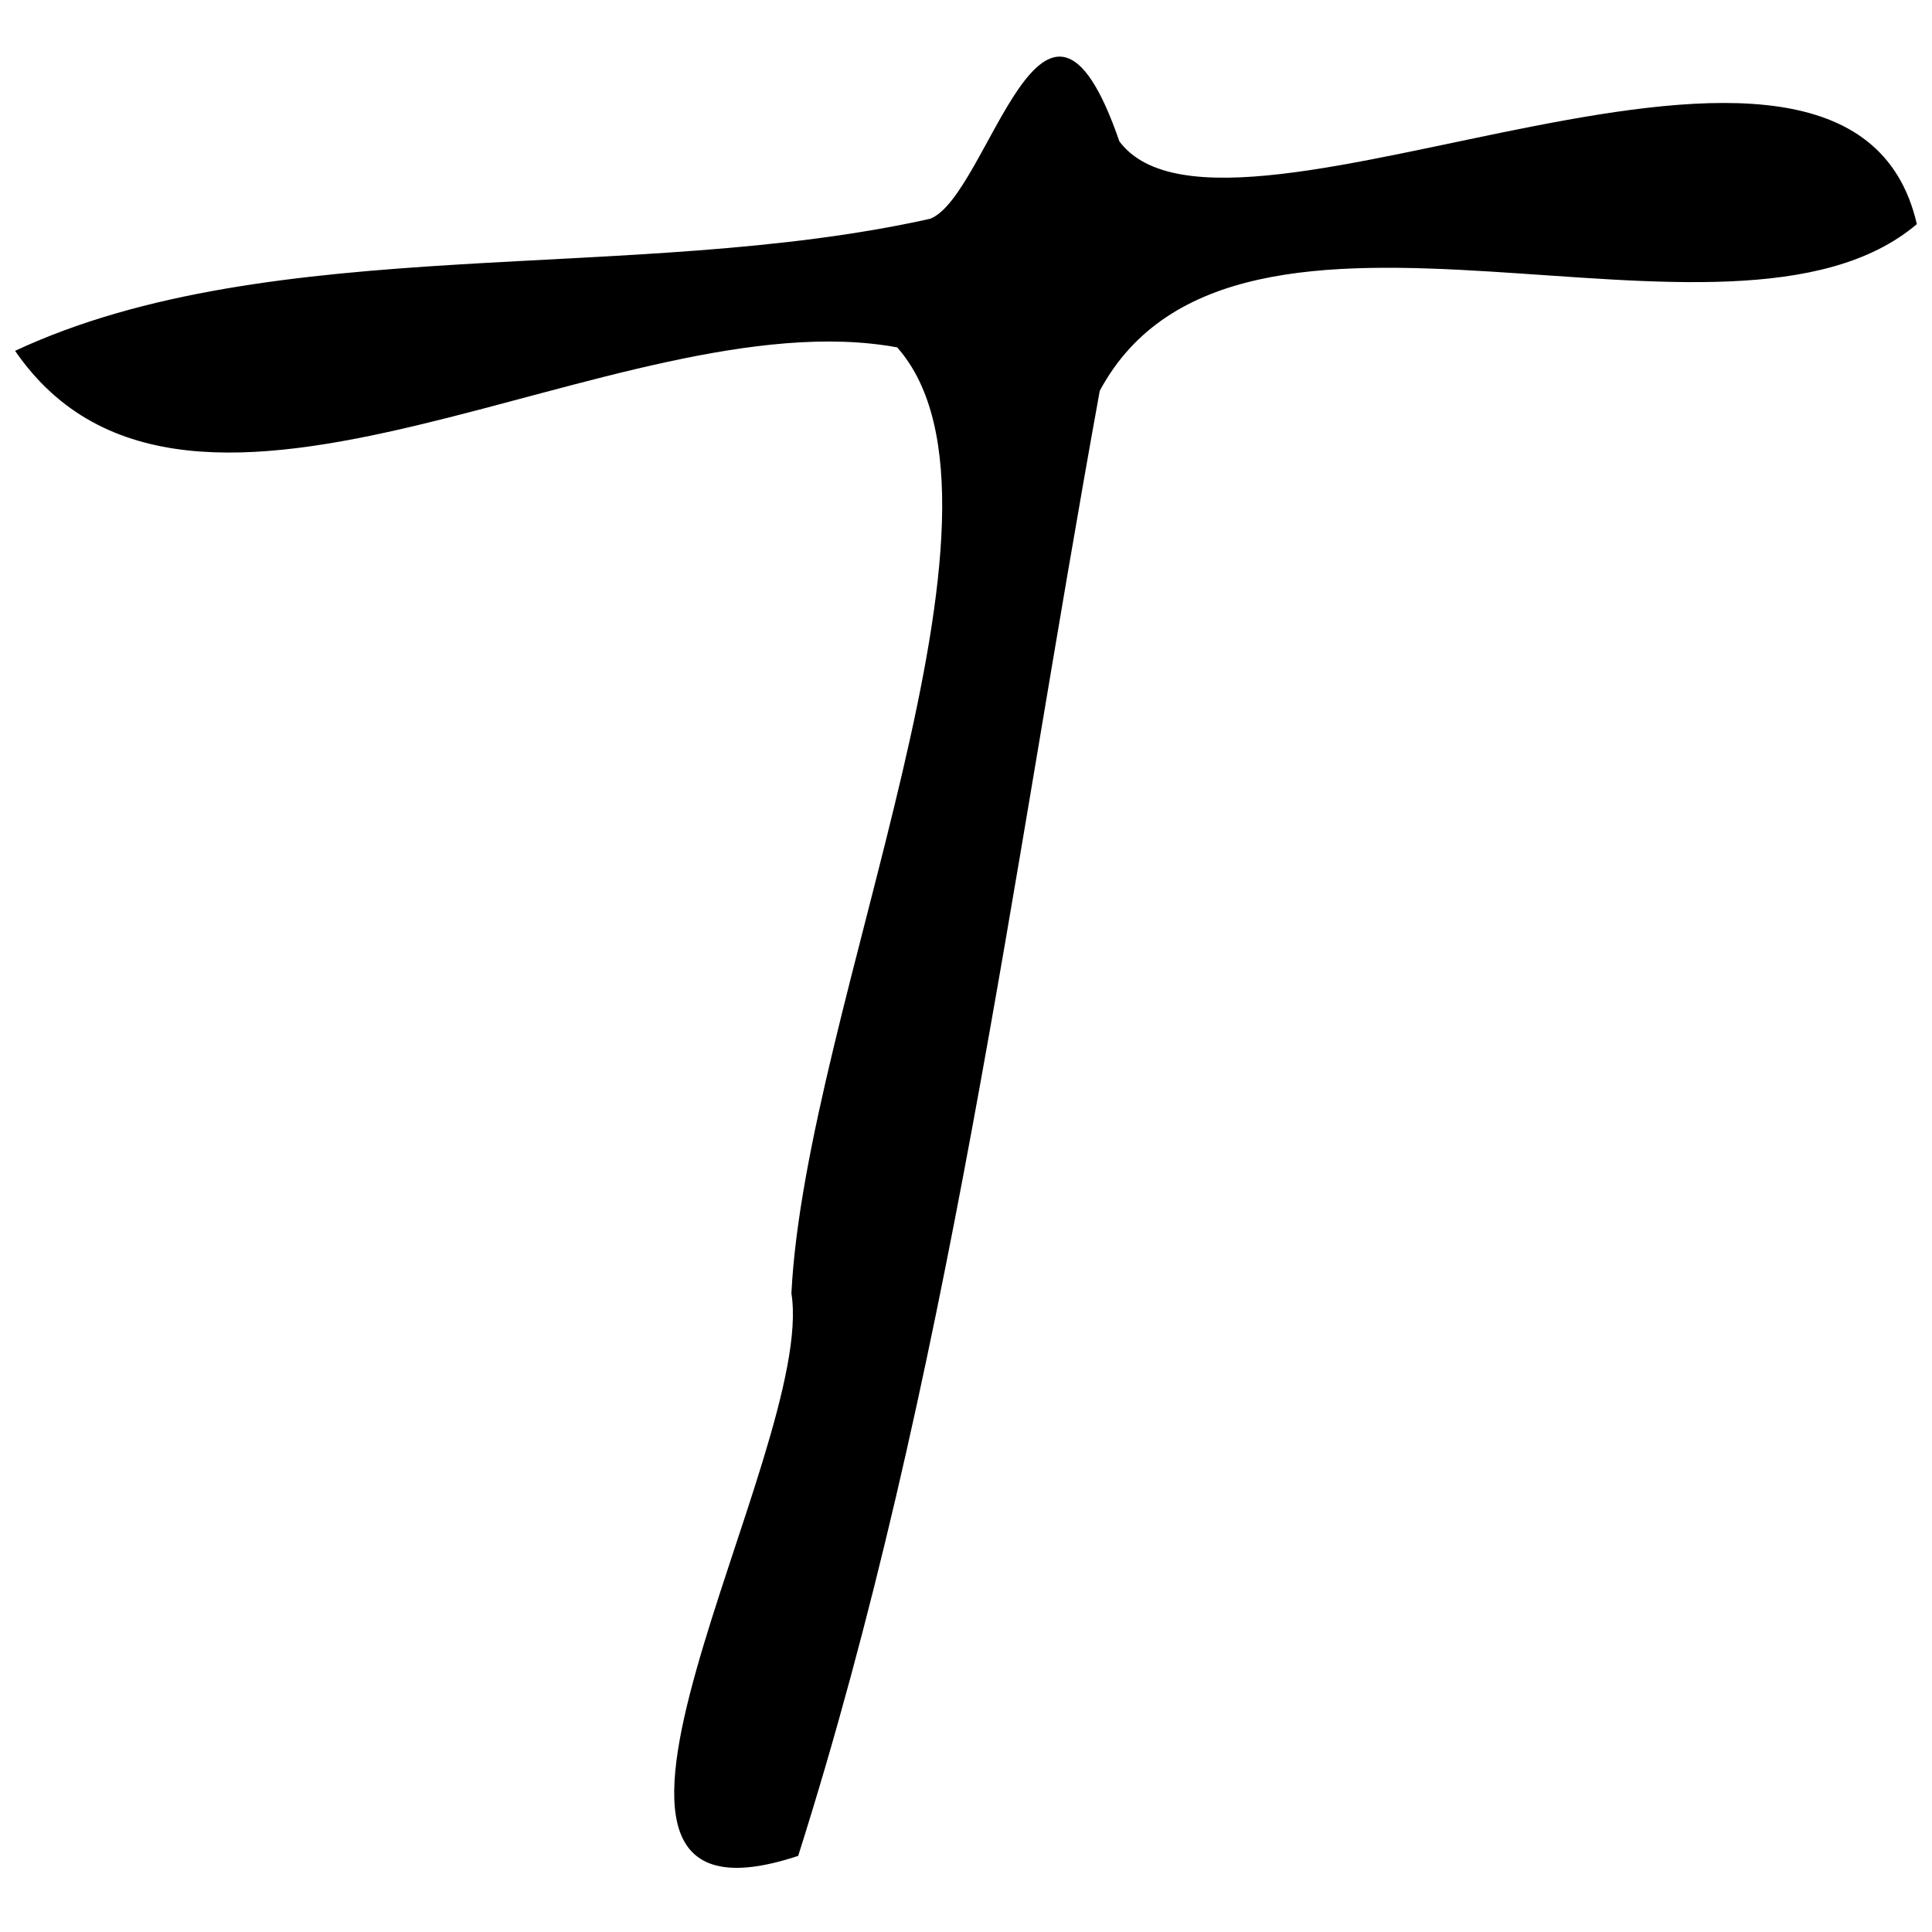
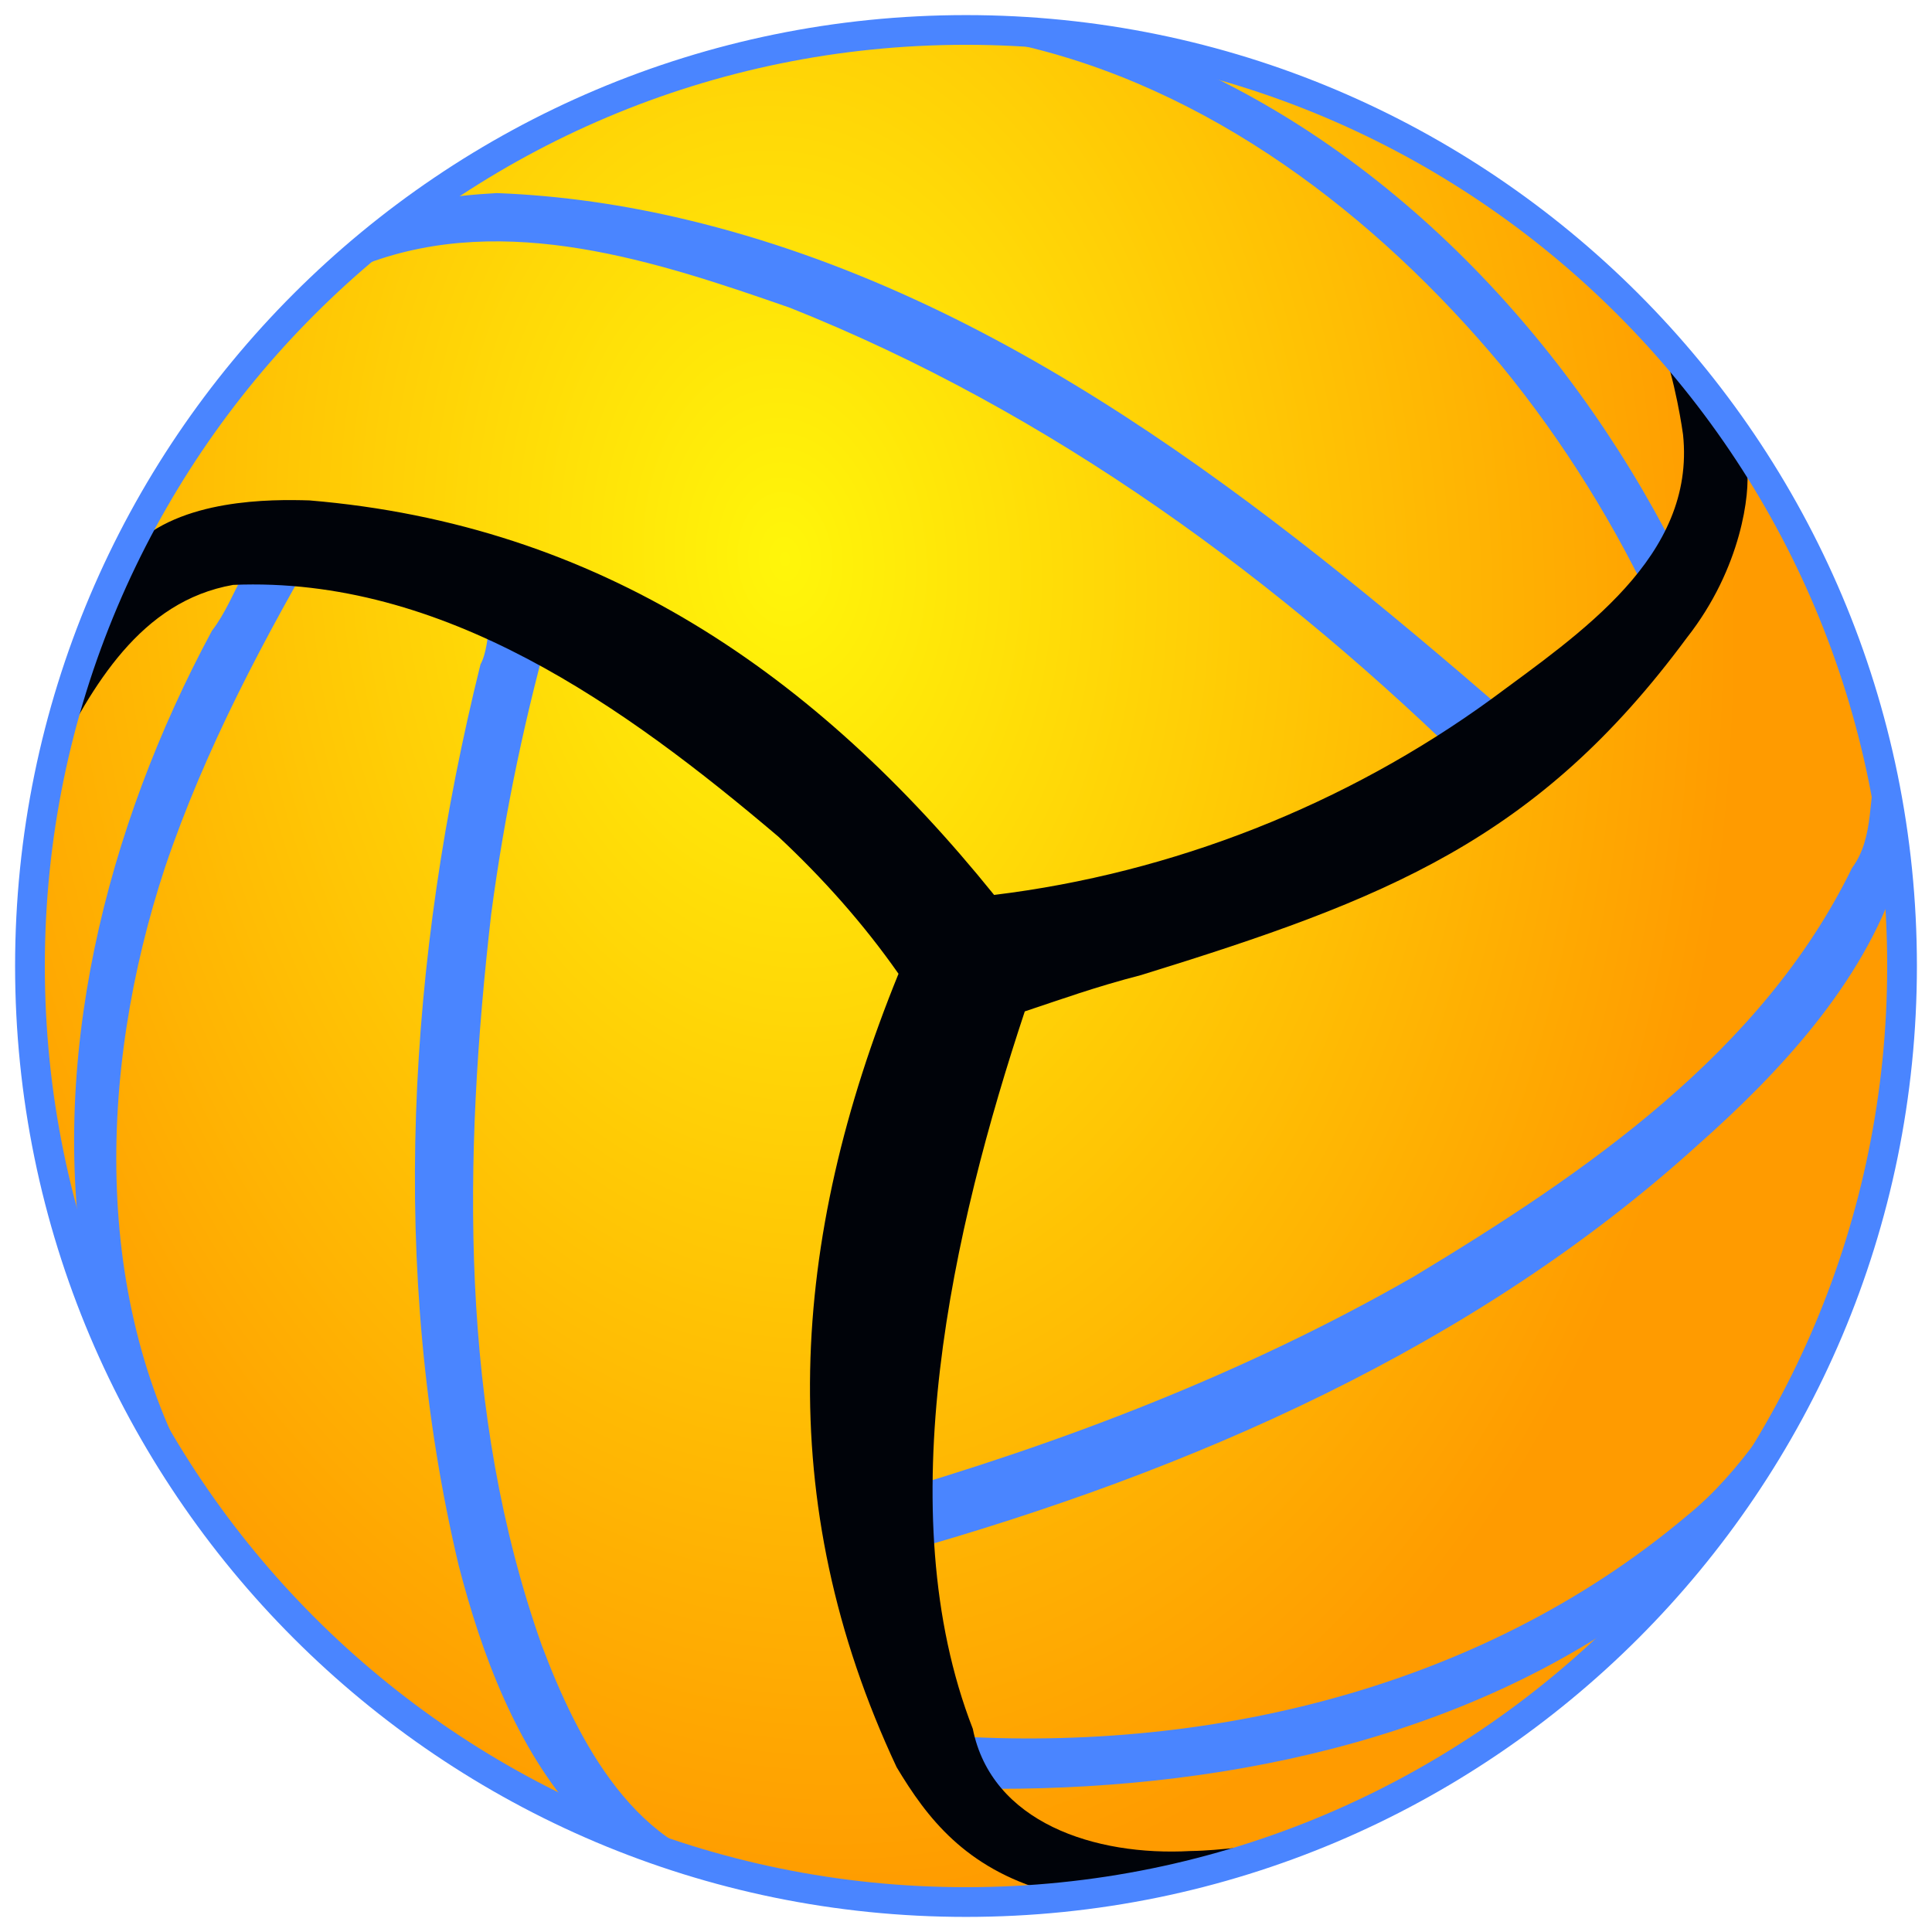
- <svg xmlns="http://www.w3.org/2000/svg" viewBox="0 0 512 512">
-   <path d="M 508,59.381 C 458.321,101.560 327.746,35.993 291.448,103.563 267.867,233.299 251.305,366.392 211.526,491.827 135.334,517.089 216.454,384.473 209.731,342.762 213.518,266.843 274.992,134.208 237.767,92.062 164.059,78.463 50.299,160.385 4,92.973 72.356,61.074 167.774,75.546 246.502,57.975 c 15.548,-5.998 30.069,-78.776 50.146,-20.507 28.886,38.570 193.243,-56.575 211.332,21.913 z" />
+ <svg xmlns="http://www.w3.org/2000/svg" xmlns:xlink="http://www.w3.org/1999/xlink" viewBox="0 0 512 512">
+   <defs>
+     <radialGradient xlink:href="#a" id="b" cx="67.566" cy="53.222" fx="67.566" fy="53.222" r="67.701" gradientTransform="matrix(.41344 5.28438 -3.71096 .2903 377.577 -224.303)" gradientUnits="userSpaceOnUse" />
+     <linearGradient id="a">
+       <stop offset="0" stop-color="#fff60a" />
+       <stop offset="1" stop-color="#ff9b00" />
+     </linearGradient>
+   </defs>
+   <path d="M504.063 256A248.063 248.063 0 0 1 256 504.063 248.063 248.063 0 0 1 7.937 256 248.063 248.063 0 0 1 256 7.937 248.063 248.063 0 0 1 504.063 256Z" fill="url(#b)" />
+   <path d="M260.37 8.157c2.66 1.753 6.185 3.172 8.062 3.383 51.758 11.277 96.243 45.51 129.55 85.47 16.503 20.163 30.322 42.523 41.305 66.242 6.782-2.387 12.258-12.427 4.778-17.339C414.486 87.714 365.24 36.306 303.821 12.662a248.063 248.063 0 0 0-43.45-4.505ZM131.656 51.17c-5.686.317-11.895.86-17.98 2.024a248.063 248.063 0 0 0-28.12 22.763c3.593-2.059 8.732-5.658 11.767-6.13 36.863-13.758 76.68-.598 112.008 11.733 68.973 27.462 130.14 72.206 182.735 124.246 8.724.159 15.899-12.24 6.844-17.25C335.065 133.373 265.909 78.32 182.109 58.255c-16.535-3.969-33.455-6.443-50.453-7.084ZM77.05 139.41a12.6 12.6 0 0 0-1.377.036c-10.423 5.502-12.67 18.867-19.507 27.707-28.102 52.169-43.858 114.583-33.142 173.4a248.063 248.063 0 0 0 38.501 69.423c1.273-3.773-4.46-9.526-6.745-12.4-30.858-49.98-28.933-113.55-11.051-167.7 10.635-31.521 26.42-60.973 43.124-89.635-3.297.39-6.58-.749-9.803-.831zm58.788 16.906c-7.63 2.115-5.255 13.859-8.506 19.75-19.267 77.697-24.358 160.41-5.792 238.736 6.108 23.635 15.31 48.404 31.818 66.761a248.063 248.063 0 0 0 43.458 15.027 22.894 22.894 0 0 0 2.014-1.29c-30.104-3.194-45.798-34.168-55.252-59.264-21.965-61.941-20.803-129.282-13.409-193.77 3.576-27.061 9.204-53.717 16.73-79.962-2.71-3.205-6.728-5.987-11.061-5.988zm361.871 45.298c-2.816 9.021-.763 20.188-6.91 28.408-23.85 48.919-70.792 80.907-116.056 108.239-44.756 25.7-93.303 44.24-142.743 58.49-2.218 5.469-.996 18.456 7.563 14.549 76.146-21.526 151.055-54.148 210.333-107.834 21.72-19.247 43.56-42.67 52.864-70.63a248.063 248.063 0 0 0-5.05-31.222zm-15.917 156.555c-10.507 15.12-20.133 31.75-34.784 43.56-55.826 47.033-131.388 63.987-202.91 57.73-.186 7.573 5.39 18.24 14.412 14.562 62.735.865 129.204-12.239 180.02-50.486a248.063 248.063 0 0 0 43.262-65.366z" fill="#4a85ff" />
+   <path d="M439.78 89.811c4.253 10.497 6.24 25.33 6.24 25.33 3.434 32.381-27.483 52.83-50.655 70.019-38.676 28.16-84.656 46.252-131.917 52.005-47.119-58.409-104.525-98.131-181.437-104.551-10.04-.305-34.303-.522-47.076 12.57-13.548 22.704-15.24 31.539-20.983 57.347 10.482-20.722 23.215-43.202 47.831-47.53 55.749-2.345 103.9 32.286 144.472 66.704 11.801 11.01 22.6 23.128 31.86 36.355-28.706 70.506-33.574 139.744-.502 210.259 8.034 13.4 18.136 26.668 40.173 32.96 29.8-.474 38.28-3.597 62.271-12.137-8.542-.336-15.798 1.278-24.521 1.396-25.42 1.416-52.772-7.568-57.736-32.4-22.509-57.837-5.242-132.776 13.778-190.107 9.658-3.205 18.445-6.42 30.895-9.65 65.045-20.098 105.032-35.867 144.539-89.342 14.623-18.583 16.786-38.62 15.954-44.837-5.669-15.053-10.87-20.76-23.186-34.39z" fill="#000309" />
+   <path d="M256.004 4C116.874 4 4 116.866 4 255.996S116.873 508 256.004 508C395.134 508 508 395.127 508 255.996 508 116.866 395.134 4 256.004 4Zm0 7.874c134.872 0 244.122 109.25 244.122 244.122 0 134.873-109.25 244.13-244.122 244.13-134.873 0-244.123-109.257-244.123-244.13 0-134.872 109.25-244.122 244.123-244.122Z" fill="#4a85ff" />
</svg>
